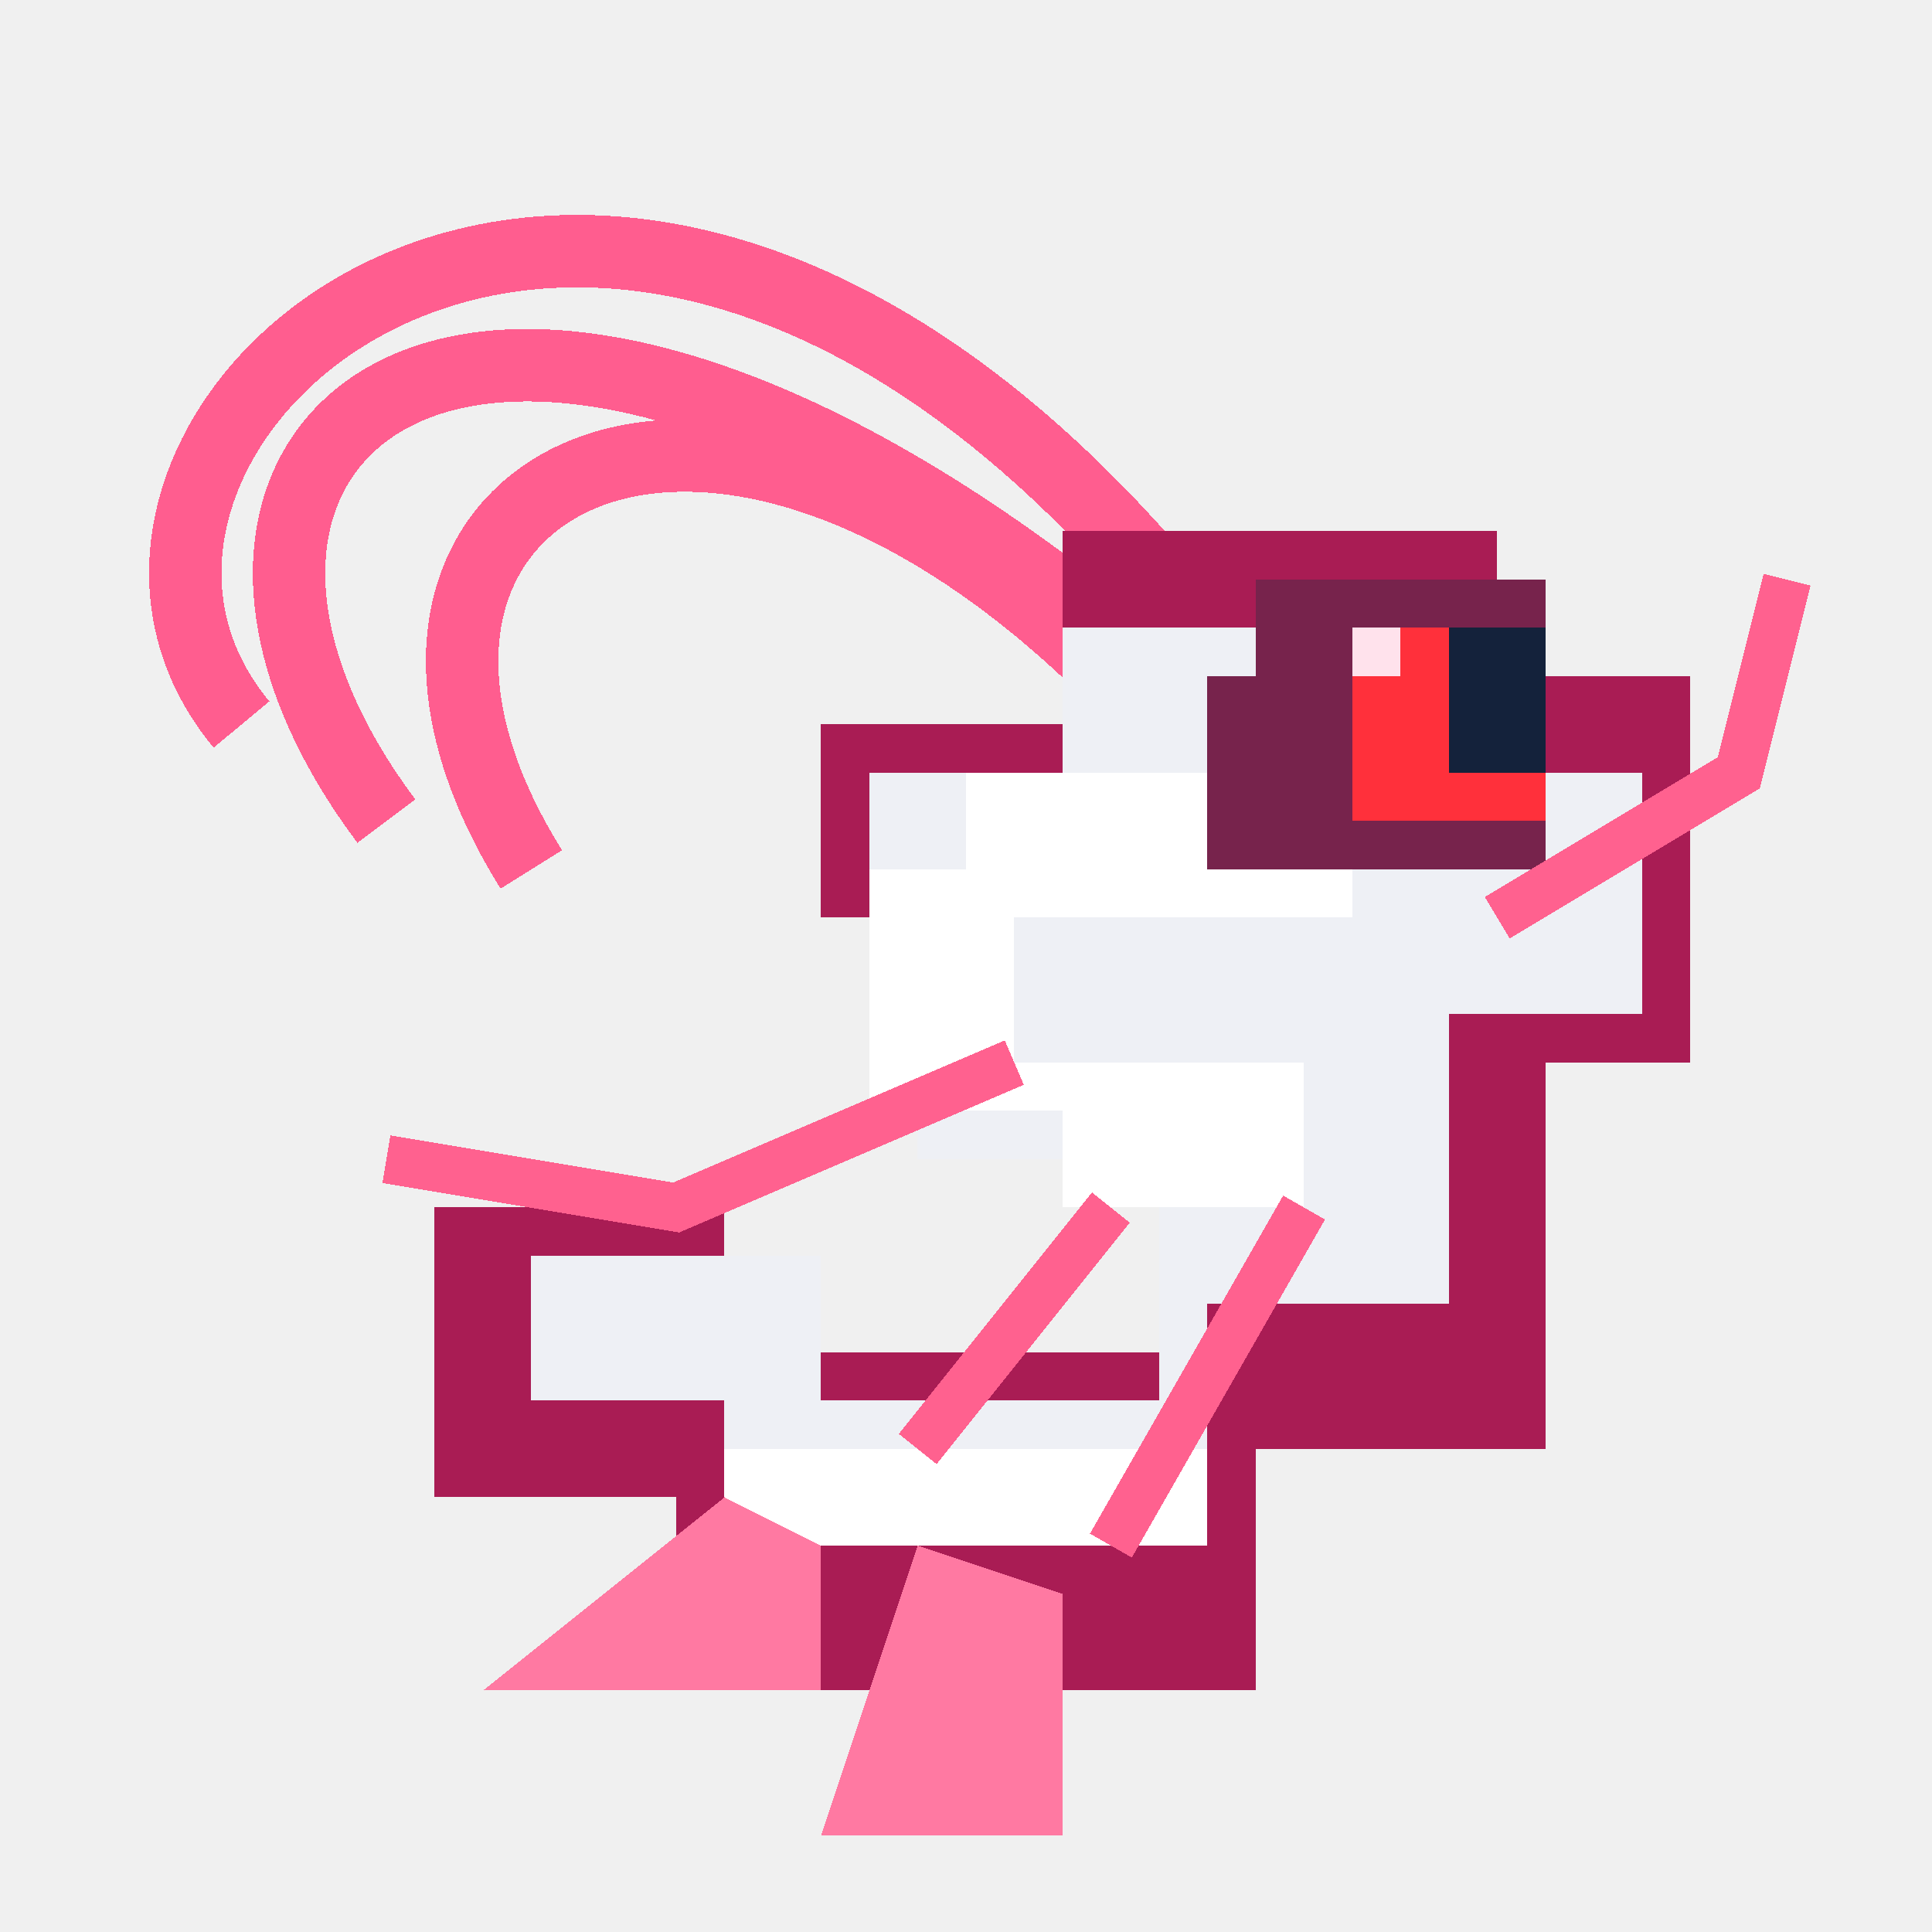
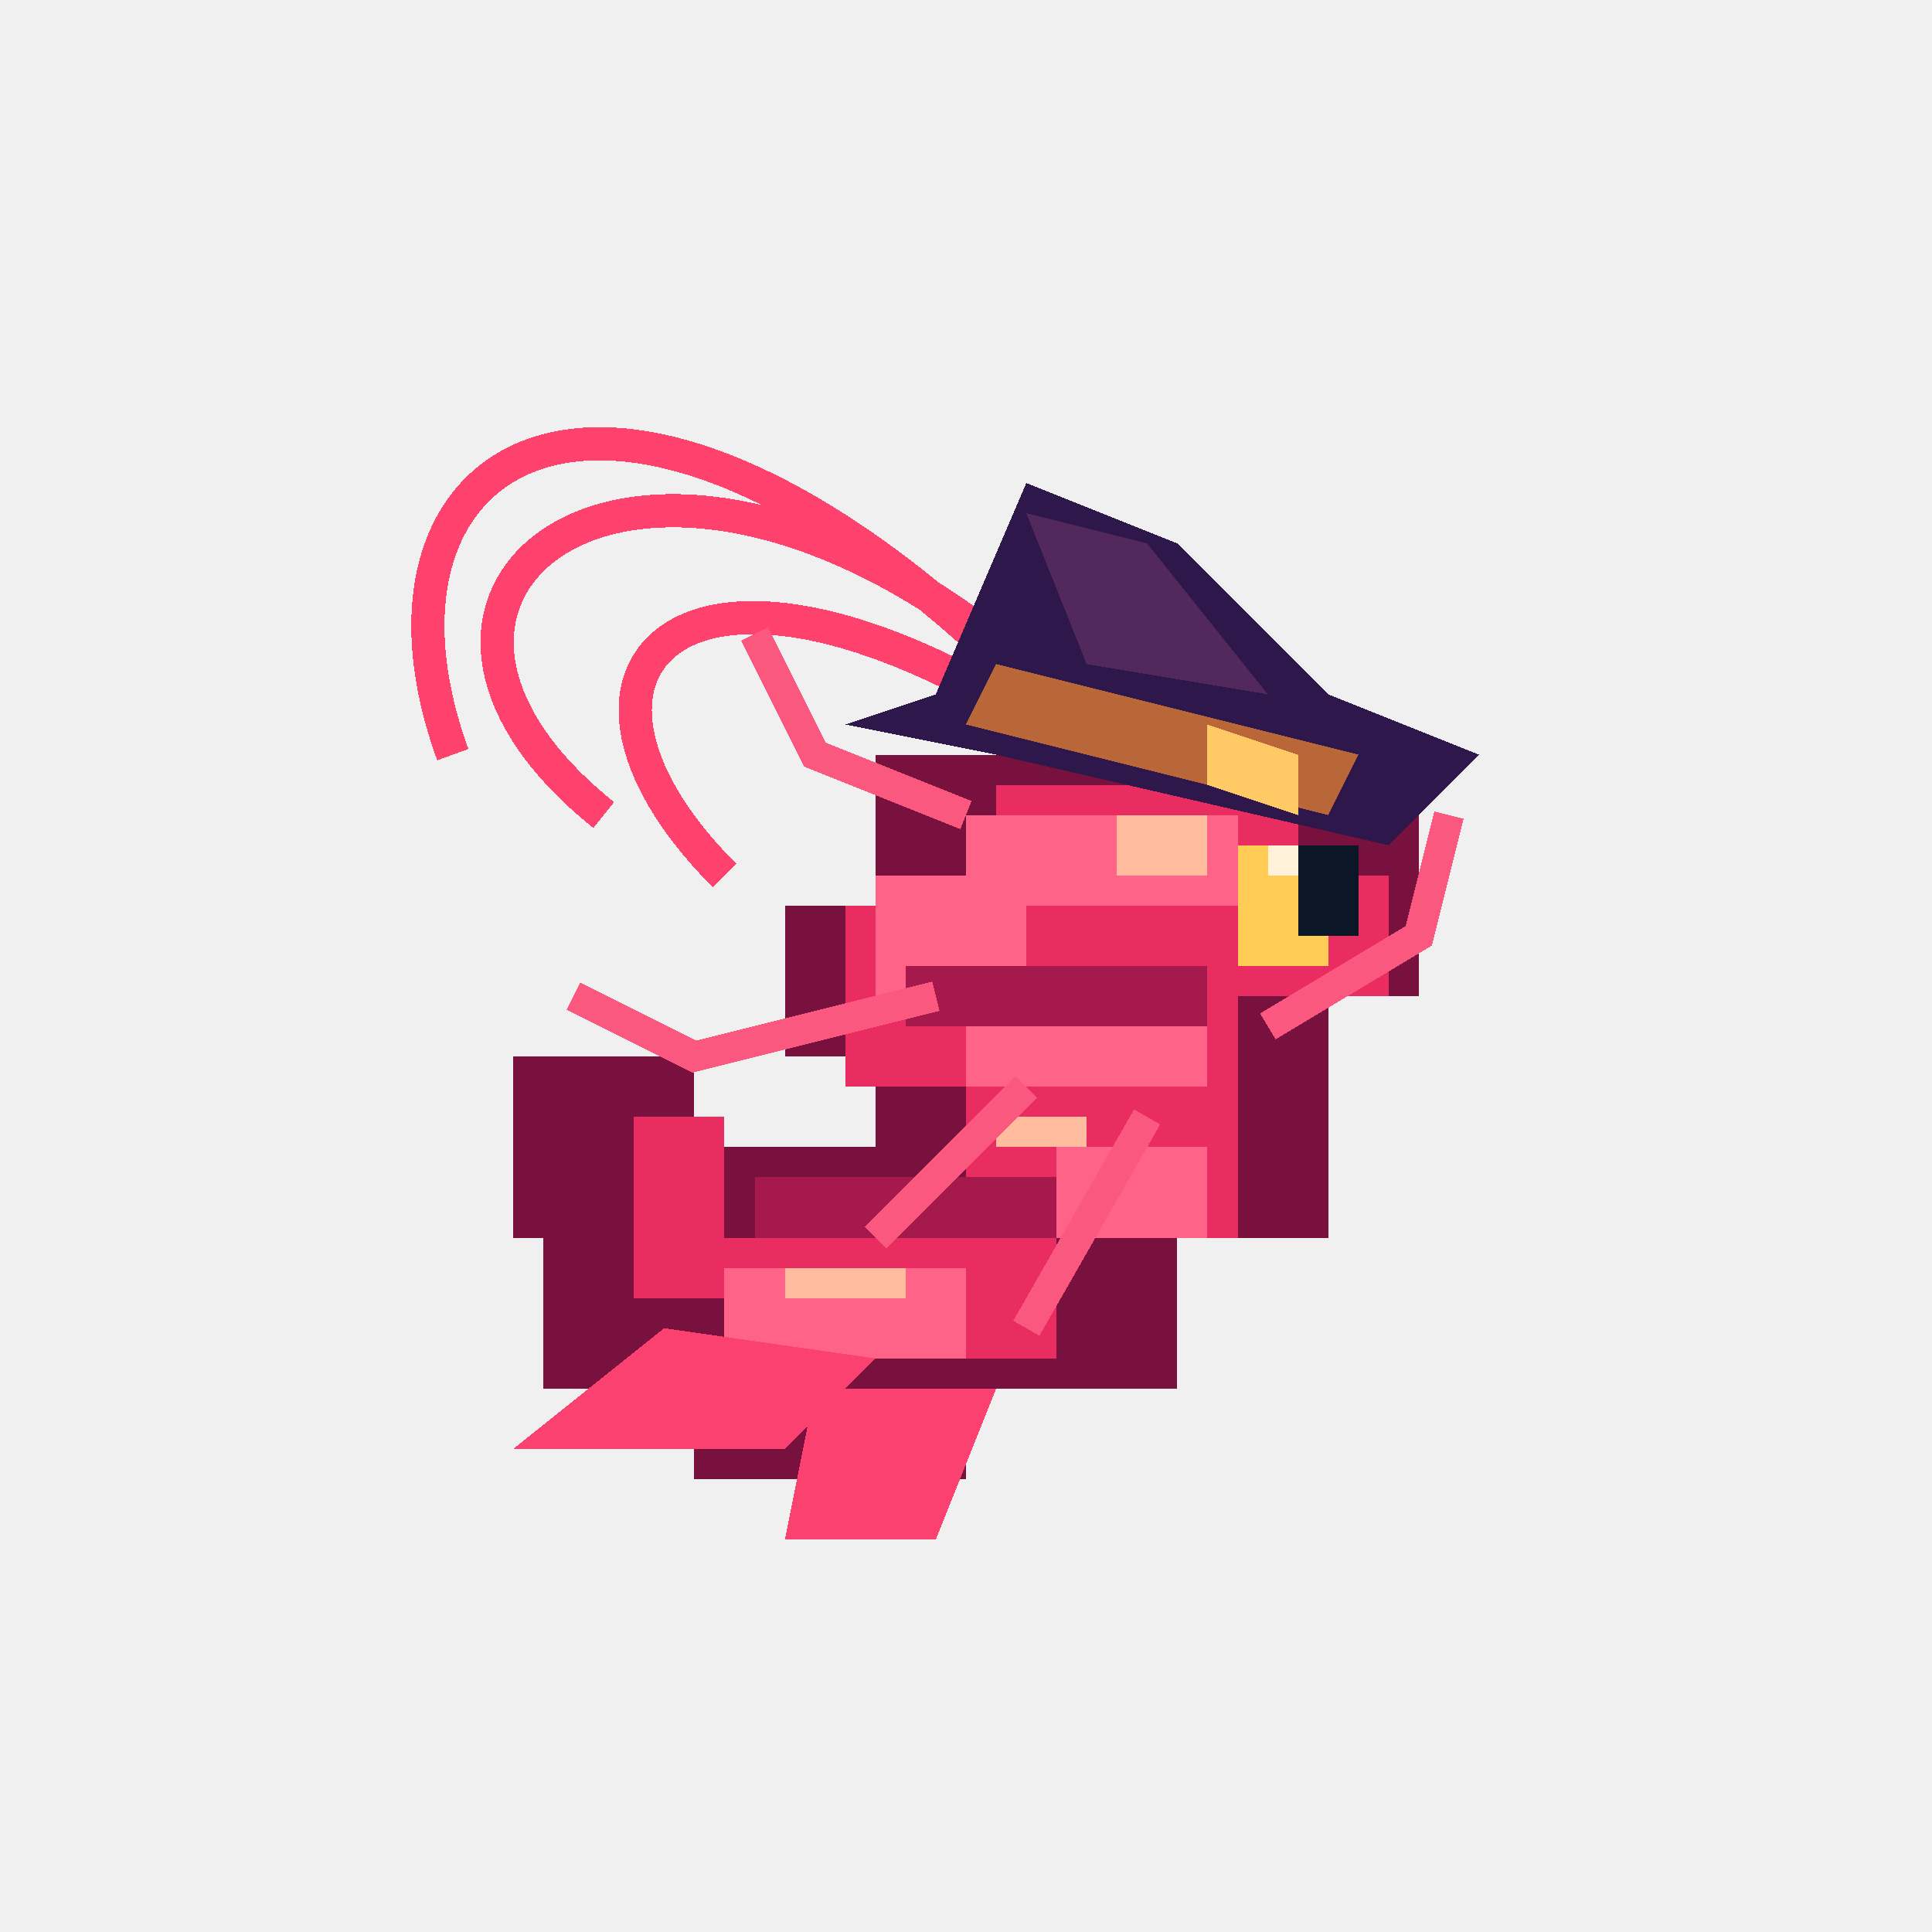
- <svg xmlns="http://www.w3.org/2000/svg" viewBox="0 0 40 40" shape-rendering="crispEdges">
-   <g fill="none" stroke="#ff5d8f" stroke-width="1.5">
-     <path d="M24 14C10 2 2 9 8 17M24 12C12-2 0 9 5 15M24 15C15 5 6 10 11 18" />
+ <svg xmlns="http://www.w3.org/2000/svg" viewBox="0 0 64 64" shape-rendering="crispEdges">
+   <g transform="translate(8 8)">
+     <g fill="none" stroke="#ff416d" stroke-width="1.1">
+       <path d="M30 19C14 0 3 6 7 17M29 17C15 2 2 11 12 19M28 17C15 8 9 14 16 21" />
+     </g>
+     <path fill="#79113e" d="M27 15h8v3h4v7h-3v8h-5v5h-7v3h-9v-3h-5v-5h-1v-6h6v3h6v-3h-3v-5h3v-5h6z" />
+     <path fill="#e92d61" d="M25 18h10v3h3v4h-5v8h-6v4h-9v-2h-5v-6h3v4h8v-5h-4v-6h5z" />
+     <path fill="#ff6387" d="M24 19h9v3h-7v3h6v3h-8v-3h-3v-4h3zM27 30h5v3h-8v-2h3zM16 34h8v3h-8z" />
+     <path fill="#a5194c" d="M17 31h10v2H17zm5-7h10v2H22z" />
+     <path fill="#ffbc9f" d="M29 19h3v2h-3zM25 29h3v1h-3zM18 34h4v1h-4z" />
+     <path fill="#ffcd55" d="M33 20h3v4h-3z" />
+     <path fill="#0b1727" d="M35 20h2v3h-2z" />
+     <path fill="#fff2d9" d="M34 20h1v1h-1z" />
+     <g fill="none" stroke="#fb5880" stroke-width="1">
+       <path d="m23 25-8 2-4-2m15 3-5 5m9-4-4 7m8-10 5-3 1-4m-16 0-5-2-2-4" />
+     </g>
+     <path fill="#fa416f" d="m14 36-5 4h9l3-3zm5 2-1 5h5l2-5z" />
+     <path fill="#2e174b" d="m23 15 3-7 5 2 5 5 5 2-3 3-13-3-5-1z" />
+     <path fill="#53285d" d="m26 9 4 1 4 5-6-1z" />
+     <path fill="#b96739" d="m25 14 12 3-1 2-12-3z" />
+     <path fill="#ffc965" d="m32 16 3 1v2l-3-1z" />
  </g>
-   <g fill="#a91c54">
-     <path d="M22 11h9v3h4v8h-3v8h-6v5H14v-4H9v-6h6v3h9v-4h-5v-5h-2v-4h5z" />
-   </g>
-   <g fill="#eef0f5">
-     <path d="M22 13h9v3h3v5h-4v6h-5v5H15v-3h-4v-3h6v3h7v-5h-5v-4h-1v-4h4z" />
-   </g>
-   <g fill="#fff">
-     <path d="M20 16h8v3h-7v3h6v3h-5v-2h-4v-5h2zM15 30h10v2H15z" />
-   </g>
-   <g fill="#77234c">
-     <path d="M26 12h6v6h-7v-4h1z" />
-   </g>
-   <path fill="#ff303b" d="M28 13h4v4h-4z" />
-   <path fill="#14223b" d="M30 13h2v3h-2z" />
-   <path fill="#ffe2ec" d="M28 13h1v1h-1z" />
-   <g stroke="#ff618f" stroke-width="1" fill="none">
-     <path d="m21 22-7 3-6-1m15 1-4 5m8-5-4 7m8-13 5-3 1-4" />
-   </g>
-   <path fill="#ff79a2" d="m15 31-5 4h7v-3zm4 1-2 6h5v-5z" />
</svg>
